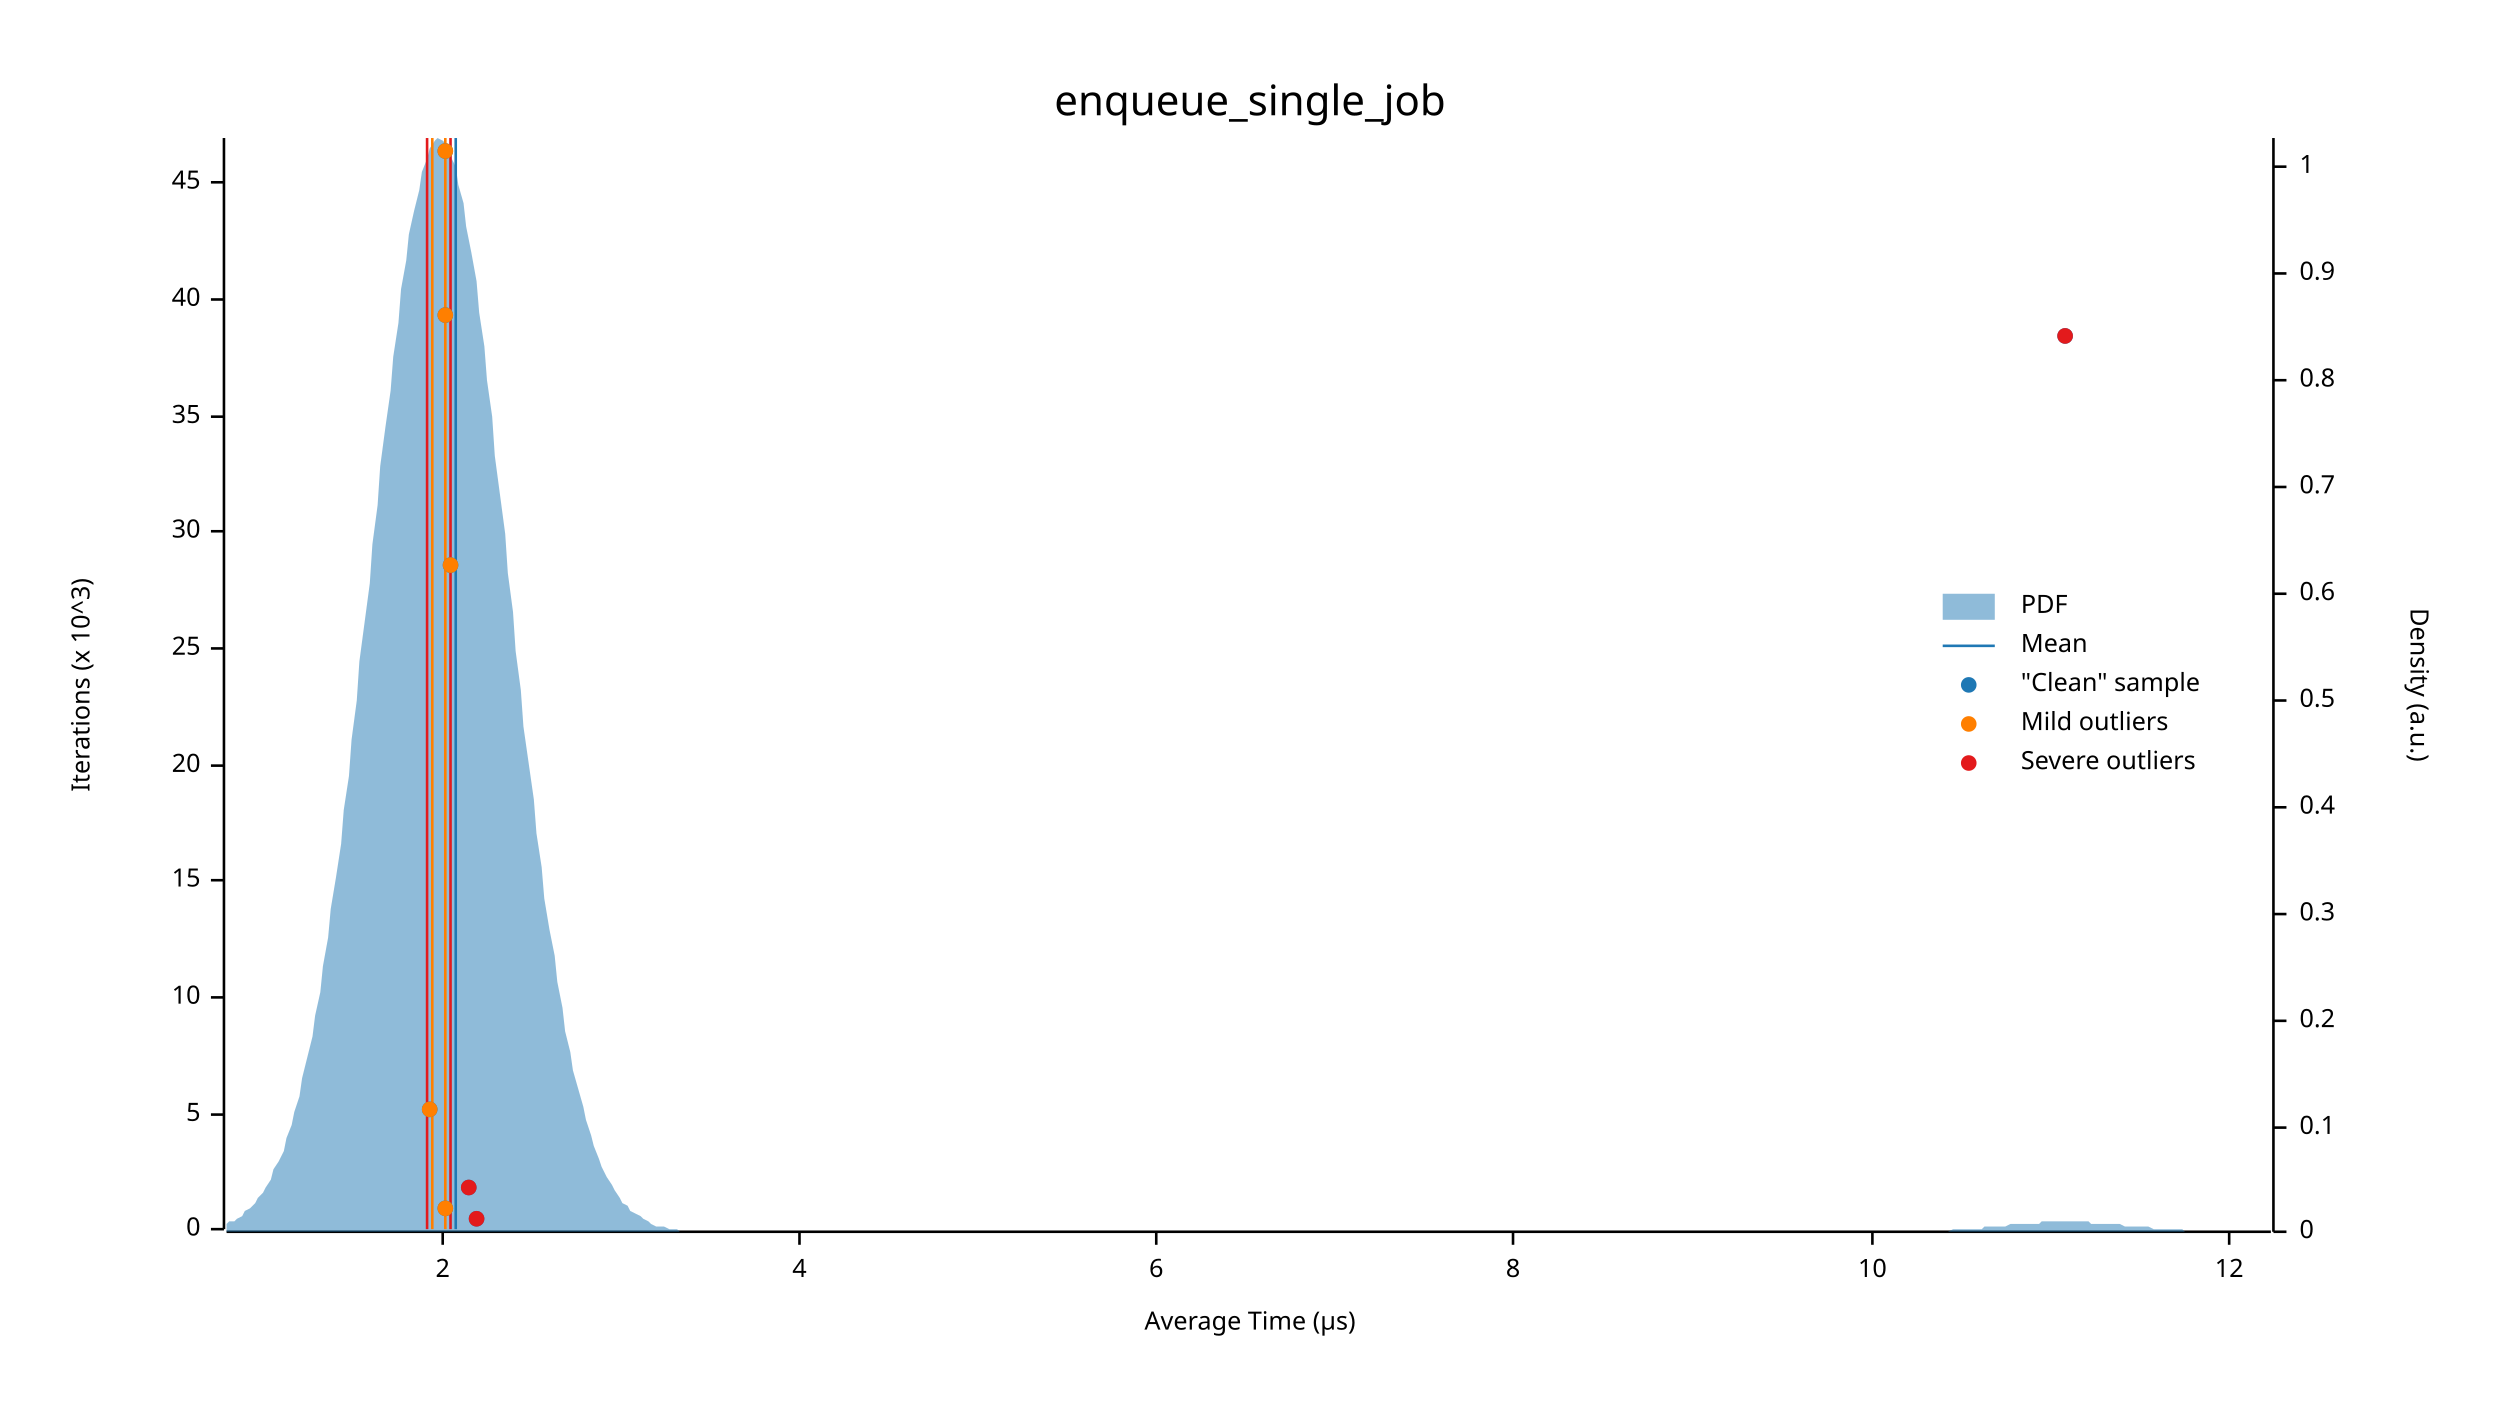
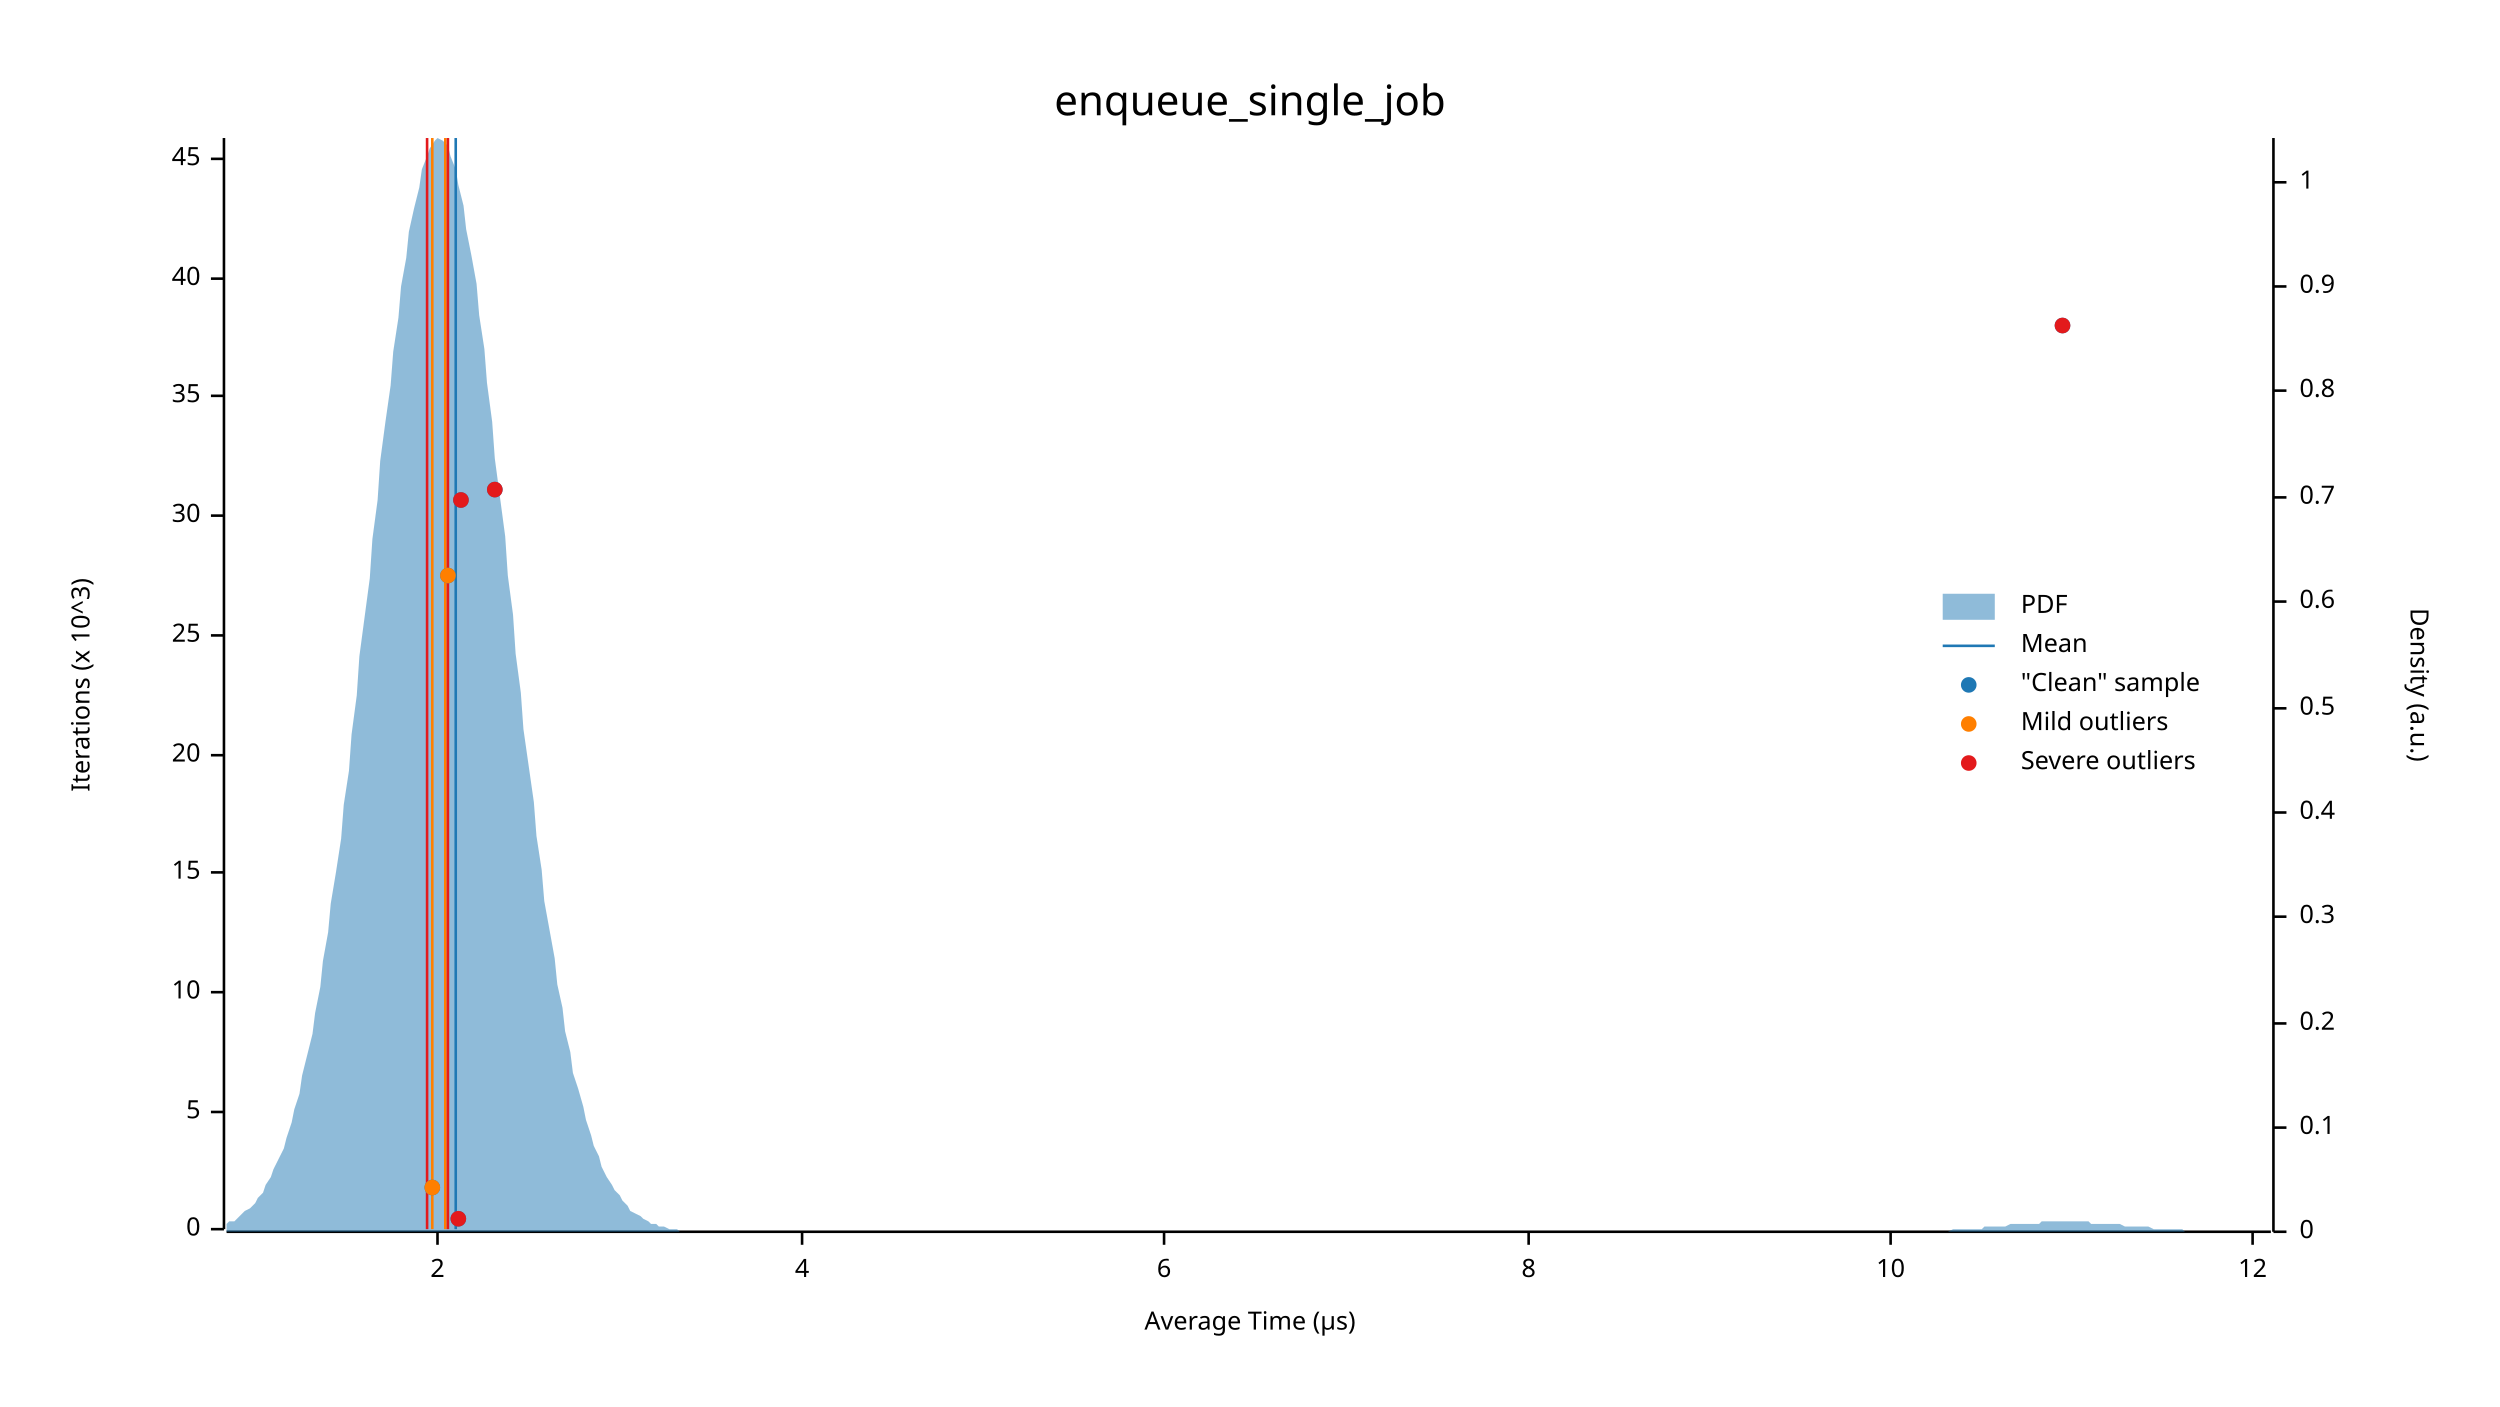
<svg xmlns="http://www.w3.org/2000/svg" width="960" height="540" viewBox="0 0 960 540">
  <text x="480" y="32" dy="0.76em" text-anchor="middle" font-family="sans-serif" font-size="16.129" opacity="1" fill="#000000">
enqueue_single_job
</text>
  <text x="27" y="263" dy="0.76em" text-anchor="middle" font-family="sans-serif" font-size="9.677" opacity="1" fill="#000000" transform="rotate(270, 27, 263)">
Iterations (x 10^3)
</text>
  <text x="480" y="513" dy="-0.5ex" text-anchor="middle" font-family="sans-serif" font-size="9.677" opacity="1" fill="#000000">
Average Time (µs)
</text>
  <polyline fill="none" opacity="1" stroke="#000000" stroke-width="1" points="86,53 86,472 " />
  <text x="77" y="472" dy="0.5ex" text-anchor="end" font-family="sans-serif" font-size="9.677" opacity="1" fill="#000000">
0
</text>
  <polyline fill="none" opacity="1" stroke="#000000" stroke-width="1" points="81,472 86,472 " />
-   <text x="77" y="428" dy="0.5ex" text-anchor="end" font-family="sans-serif" font-size="9.677" opacity="1" fill="#000000">
+   <text x="77" y="427" dy="0.5ex" text-anchor="end" font-family="sans-serif" font-size="9.677" opacity="1" fill="#000000">
5
</text>
-   <polyline fill="none" opacity="1" stroke="#000000" stroke-width="1" points="81,428 86,428 " />
-   <text x="77" y="383" dy="0.5ex" text-anchor="end" font-family="sans-serif" font-size="9.677" opacity="1" fill="#000000">
+   <polyline fill="none" opacity="1" stroke="#000000" stroke-width="1" points="81,427 86,427 " />
+   <text x="77" y="381" dy="0.5ex" text-anchor="end" font-family="sans-serif" font-size="9.677" opacity="1" fill="#000000">
10
</text>
-   <polyline fill="none" opacity="1" stroke="#000000" stroke-width="1" points="81,383 86,383 " />
-   <text x="77" y="338" dy="0.5ex" text-anchor="end" font-family="sans-serif" font-size="9.677" opacity="1" fill="#000000">
+   <polyline fill="none" opacity="1" stroke="#000000" stroke-width="1" points="81,381 86,381 " />
+   <text x="77" y="335" dy="0.5ex" text-anchor="end" font-family="sans-serif" font-size="9.677" opacity="1" fill="#000000">
15
</text>
-   <polyline fill="none" opacity="1" stroke="#000000" stroke-width="1" points="81,338 86,338 " />
-   <text x="77" y="294" dy="0.5ex" text-anchor="end" font-family="sans-serif" font-size="9.677" opacity="1" fill="#000000">
+   <polyline fill="none" opacity="1" stroke="#000000" stroke-width="1" points="81,335 86,335 " />
+   <text x="77" y="290" dy="0.5ex" text-anchor="end" font-family="sans-serif" font-size="9.677" opacity="1" fill="#000000">
20
</text>
-   <polyline fill="none" opacity="1" stroke="#000000" stroke-width="1" points="81,294 86,294 " />
-   <text x="77" y="249" dy="0.5ex" text-anchor="end" font-family="sans-serif" font-size="9.677" opacity="1" fill="#000000">
+   <polyline fill="none" opacity="1" stroke="#000000" stroke-width="1" points="81,290 86,290 " />
+   <text x="77" y="244" dy="0.5ex" text-anchor="end" font-family="sans-serif" font-size="9.677" opacity="1" fill="#000000">
25
</text>
-   <polyline fill="none" opacity="1" stroke="#000000" stroke-width="1" points="81,249 86,249 " />
-   <text x="77" y="204" dy="0.5ex" text-anchor="end" font-family="sans-serif" font-size="9.677" opacity="1" fill="#000000">
+   <polyline fill="none" opacity="1" stroke="#000000" stroke-width="1" points="81,244 86,244 " />
+   <text x="77" y="198" dy="0.5ex" text-anchor="end" font-family="sans-serif" font-size="9.677" opacity="1" fill="#000000">
30
</text>
-   <polyline fill="none" opacity="1" stroke="#000000" stroke-width="1" points="81,204 86,204 " />
-   <text x="77" y="160" dy="0.5ex" text-anchor="end" font-family="sans-serif" font-size="9.677" opacity="1" fill="#000000">
+   <polyline fill="none" opacity="1" stroke="#000000" stroke-width="1" points="81,198 86,198 " />
+   <text x="77" y="152" dy="0.5ex" text-anchor="end" font-family="sans-serif" font-size="9.677" opacity="1" fill="#000000">
35
</text>
-   <polyline fill="none" opacity="1" stroke="#000000" stroke-width="1" points="81,160 86,160 " />
-   <text x="77" y="115" dy="0.5ex" text-anchor="end" font-family="sans-serif" font-size="9.677" opacity="1" fill="#000000">
+   <polyline fill="none" opacity="1" stroke="#000000" stroke-width="1" points="81,152 86,152 " />
+   <text x="77" y="107" dy="0.5ex" text-anchor="end" font-family="sans-serif" font-size="9.677" opacity="1" fill="#000000">
40
</text>
-   <polyline fill="none" opacity="1" stroke="#000000" stroke-width="1" points="81,115 86,115 " />
-   <text x="77" y="70" dy="0.5ex" text-anchor="end" font-family="sans-serif" font-size="9.677" opacity="1" fill="#000000">
+   <polyline fill="none" opacity="1" stroke="#000000" stroke-width="1" points="81,107 86,107 " />
+   <text x="77" y="61" dy="0.5ex" text-anchor="end" font-family="sans-serif" font-size="9.677" opacity="1" fill="#000000">
45
</text>
-   <polyline fill="none" opacity="1" stroke="#000000" stroke-width="1" points="81,70 86,70 " />
+   <polyline fill="none" opacity="1" stroke="#000000" stroke-width="1" points="81,61 86,61 " />
  <polyline fill="none" opacity="1" stroke="#000000" stroke-width="1" points="87,473 872,473 " />
-   <text x="170" y="483" dy="0.76em" text-anchor="middle" font-family="sans-serif" font-size="9.677" opacity="1" fill="#000000">
+   <text x="168" y="483" dy="0.76em" text-anchor="middle" font-family="sans-serif" font-size="9.677" opacity="1" fill="#000000">
2
</text>
-   <polyline fill="none" opacity="1" stroke="#000000" stroke-width="1" points="170,473 170,478 " />
-   <text x="307" y="483" dy="0.76em" text-anchor="middle" font-family="sans-serif" font-size="9.677" opacity="1" fill="#000000">
+   <polyline fill="none" opacity="1" stroke="#000000" stroke-width="1" points="168,473 168,478 " />
+   <text x="308" y="483" dy="0.76em" text-anchor="middle" font-family="sans-serif" font-size="9.677" opacity="1" fill="#000000">
4
</text>
-   <polyline fill="none" opacity="1" stroke="#000000" stroke-width="1" points="307,473 307,478 " />
-   <text x="444" y="483" dy="0.76em" text-anchor="middle" font-family="sans-serif" font-size="9.677" opacity="1" fill="#000000">
+   <polyline fill="none" opacity="1" stroke="#000000" stroke-width="1" points="308,473 308,478 " />
+   <text x="447" y="483" dy="0.76em" text-anchor="middle" font-family="sans-serif" font-size="9.677" opacity="1" fill="#000000">
6
</text>
-   <polyline fill="none" opacity="1" stroke="#000000" stroke-width="1" points="444,473 444,478 " />
-   <text x="581" y="483" dy="0.76em" text-anchor="middle" font-family="sans-serif" font-size="9.677" opacity="1" fill="#000000">
+   <polyline fill="none" opacity="1" stroke="#000000" stroke-width="1" points="447,473 447,478 " />
+   <text x="587" y="483" dy="0.76em" text-anchor="middle" font-family="sans-serif" font-size="9.677" opacity="1" fill="#000000">
8
</text>
-   <polyline fill="none" opacity="1" stroke="#000000" stroke-width="1" points="581,473 581,478 " />
-   <text x="719" y="483" dy="0.76em" text-anchor="middle" font-family="sans-serif" font-size="9.677" opacity="1" fill="#000000">
+   <polyline fill="none" opacity="1" stroke="#000000" stroke-width="1" points="587,473 587,478 " />
+   <text x="726" y="483" dy="0.76em" text-anchor="middle" font-family="sans-serif" font-size="9.677" opacity="1" fill="#000000">
10
</text>
-   <polyline fill="none" opacity="1" stroke="#000000" stroke-width="1" points="719,473 719,478 " />
-   <text x="856" y="483" dy="0.76em" text-anchor="middle" font-family="sans-serif" font-size="9.677" opacity="1" fill="#000000">
+   <polyline fill="none" opacity="1" stroke="#000000" stroke-width="1" points="726,473 726,478 " />
+   <text x="865" y="483" dy="0.76em" text-anchor="middle" font-family="sans-serif" font-size="9.677" opacity="1" fill="#000000">
12
</text>
-   <polyline fill="none" opacity="1" stroke="#000000" stroke-width="1" points="856,473 856,478 " />
+   <polyline fill="none" opacity="1" stroke="#000000" stroke-width="1" points="865,473 865,478 " />
  <text x="933" y="263" dy="0.76em" text-anchor="middle" font-family="sans-serif" font-size="9.677" opacity="1" fill="#000000" transform="rotate(90, 933, 263)">
Density (a.u.)
</text>
  <polyline fill="none" opacity="1" stroke="#000000" stroke-width="1" points="873,53 873,473 " />
  <text x="883" y="473" dy="0.5ex" text-anchor="start" font-family="sans-serif" font-size="9.677" opacity="1" fill="#000000">
0
</text>
  <polyline fill="none" opacity="1" stroke="#000000" stroke-width="1" points="873,473 878,473 " />
  <text x="883" y="433" dy="0.5ex" text-anchor="start" font-family="sans-serif" font-size="9.677" opacity="1" fill="#000000">
0.1
</text>
  <polyline fill="none" opacity="1" stroke="#000000" stroke-width="1" points="873,433 878,433 " />
-   <text x="883" y="392" dy="0.5ex" text-anchor="start" font-family="sans-serif" font-size="9.677" opacity="1" fill="#000000">
+   <text x="883" y="393" dy="0.5ex" text-anchor="start" font-family="sans-serif" font-size="9.677" opacity="1" fill="#000000">
0.2
</text>
-   <polyline fill="none" opacity="1" stroke="#000000" stroke-width="1" points="873,392 878,392 " />
-   <text x="883" y="351" dy="0.5ex" text-anchor="start" font-family="sans-serif" font-size="9.677" opacity="1" fill="#000000">
+   <polyline fill="none" opacity="1" stroke="#000000" stroke-width="1" points="873,393 878,393 " />
+   <text x="883" y="352" dy="0.5ex" text-anchor="start" font-family="sans-serif" font-size="9.677" opacity="1" fill="#000000">
0.3
</text>
-   <polyline fill="none" opacity="1" stroke="#000000" stroke-width="1" points="873,351 878,351 " />
-   <text x="883" y="310" dy="0.5ex" text-anchor="start" font-family="sans-serif" font-size="9.677" opacity="1" fill="#000000">
+   <polyline fill="none" opacity="1" stroke="#000000" stroke-width="1" points="873,352 878,352 " />
+   <text x="883" y="312" dy="0.5ex" text-anchor="start" font-family="sans-serif" font-size="9.677" opacity="1" fill="#000000">
0.4
</text>
-   <polyline fill="none" opacity="1" stroke="#000000" stroke-width="1" points="873,310 878,310 " />
-   <text x="883" y="269" dy="0.5ex" text-anchor="start" font-family="sans-serif" font-size="9.677" opacity="1" fill="#000000">
+   <polyline fill="none" opacity="1" stroke="#000000" stroke-width="1" points="873,312 878,312 " />
+   <text x="883" y="272" dy="0.5ex" text-anchor="start" font-family="sans-serif" font-size="9.677" opacity="1" fill="#000000">
0.5
</text>
-   <polyline fill="none" opacity="1" stroke="#000000" stroke-width="1" points="873,269 878,269 " />
-   <text x="883" y="228" dy="0.5ex" text-anchor="start" font-family="sans-serif" font-size="9.677" opacity="1" fill="#000000">
+   <polyline fill="none" opacity="1" stroke="#000000" stroke-width="1" points="873,272 878,272 " />
+   <text x="883" y="231" dy="0.5ex" text-anchor="start" font-family="sans-serif" font-size="9.677" opacity="1" fill="#000000">
0.6
</text>
-   <polyline fill="none" opacity="1" stroke="#000000" stroke-width="1" points="873,228 878,228 " />
-   <text x="883" y="187" dy="0.5ex" text-anchor="start" font-family="sans-serif" font-size="9.677" opacity="1" fill="#000000">
+   <polyline fill="none" opacity="1" stroke="#000000" stroke-width="1" points="873,231 878,231 " />
+   <text x="883" y="191" dy="0.5ex" text-anchor="start" font-family="sans-serif" font-size="9.677" opacity="1" fill="#000000">
0.7
</text>
-   <polyline fill="none" opacity="1" stroke="#000000" stroke-width="1" points="873,187 878,187 " />
-   <text x="883" y="146" dy="0.5ex" text-anchor="start" font-family="sans-serif" font-size="9.677" opacity="1" fill="#000000">
+   <polyline fill="none" opacity="1" stroke="#000000" stroke-width="1" points="873,191 878,191 " />
+   <text x="883" y="150" dy="0.5ex" text-anchor="start" font-family="sans-serif" font-size="9.677" opacity="1" fill="#000000">
0.8
</text>
-   <polyline fill="none" opacity="1" stroke="#000000" stroke-width="1" points="873,146 878,146 " />
-   <text x="883" y="105" dy="0.5ex" text-anchor="start" font-family="sans-serif" font-size="9.677" opacity="1" fill="#000000">
+   <polyline fill="none" opacity="1" stroke="#000000" stroke-width="1" points="873,150 878,150 " />
+   <text x="883" y="110" dy="0.5ex" text-anchor="start" font-family="sans-serif" font-size="9.677" opacity="1" fill="#000000">
0.9
</text>
-   <polyline fill="none" opacity="1" stroke="#000000" stroke-width="1" points="873,105 878,105 " />
-   <text x="883" y="64" dy="0.5ex" text-anchor="start" font-family="sans-serif" font-size="9.677" opacity="1" fill="#000000">
+   <polyline fill="none" opacity="1" stroke="#000000" stroke-width="1" points="873,110 878,110 " />
+   <text x="883" y="70" dy="0.5ex" text-anchor="start" font-family="sans-serif" font-size="9.677" opacity="1" fill="#000000">
1
</text>
-   <polyline fill="none" opacity="1" stroke="#000000" stroke-width="1" points="873,64 878,64 " />
-   <polygon opacity="0.5" fill="#1F78B4" points="87,470 88,469 90,469 91,468 93,467 94,465 96,464 98,462 99,460 101,458 102,456 104,453 105,449 107,446 109,442 110,437 112,432 113,427 115,421 116,414 118,406 120,398 121,390 123,381 124,371 126,360 127,349 129,337 131,324 132,311 134,298 135,284 137,269 138,254 140,239 142,224 143,209 145,194 146,179 148,164 150,150 151,137 153,124 154,111 156,100 157,90 159,81 161,73 162,66 164,61 165,57 167,54 168,53 170,54 172,56 173,60 175,64 176,71 178,78 179,87 181,97 183,108 184,120 186,133 187,146 189,160 190,175 192,190 194,205 195,220 197,235 198,250 200,265 201,279 203,293 205,307 206,320 208,333 209,345 211,357 213,367 214,377 216,387 217,396 219,404 220,411 222,418 224,425 225,430 227,436 228,440 230,445 231,448 233,452 235,455 236,457 238,460 239,462 241,463 242,465 244,466 246,467 247,468 249,469 250,470 252,471 253,471 255,471 257,472 258,472 260,472 261,473 263,473 264,473 266,473 268,473 269,473 271,473 272,473 274,473 276,473 277,473 279,473 280,473 282,473 283,473 285,473 287,473 288,473 290,473 291,473 293,473 294,473 296,473 298,473 299,473 301,473 302,473 304,473 305,473 307,473 309,473 310,473 312,473 313,473 315,473 316,473 318,473 320,473 321,473 323,473 324,473 326,473 327,473 329,473 331,473 332,473 334,473 335,473 337,473 339,473 340,473 342,473 343,473 345,473 346,473 348,473 350,473 351,473 353,473 354,473 356,473 357,473 359,473 361,473 362,473 364,473 365,473 367,473 368,473 370,473 372,473 373,473 375,473 376,473 378,473 379,473 381,473 383,473 384,473 386,473 387,473 389,473 391,473 392,473 394,473 395,473 397,473 398,473 400,473 402,473 403,473 405,473 406,473 408,473 409,473 411,473 413,473 414,473 416,473 417,473 419,473 420,473 422,473 424,473 425,473 427,473 428,473 430,473 431,473 433,473 435,473 436,473 438,473 439,473 441,473 442,473 444,473 446,473 447,473 449,473 450,473 452,473 454,473 455,473 457,473 458,473 460,473 461,473 463,473 465,473 466,473 468,473 469,473 471,473 472,473 474,473 476,473 477,473 479,473 480,473 482,473 483,473 485,473 487,473 488,473 490,473 491,473 493,473 494,473 496,473 498,473 499,473 501,473 502,473 504,473 505,473 507,473 509,473 510,473 512,473 513,473 515,473 517,473 518,473 520,473 521,473 523,473 524,473 526,473 528,473 529,473 531,473 532,473 534,473 535,473 537,473 539,473 540,473 542,473 543,473 545,473 546,473 548,473 550,473 551,473 553,473 554,473 556,473 557,473 559,473 561,473 562,473 564,473 565,473 567,473 568,473 570,473 572,473 573,473 575,473 576,473 578,473 580,473 581,473 583,473 584,473 586,473 587,473 589,473 591,473 592,473 594,473 595,473 597,473 598,473 600,473 602,473 603,473 605,473 606,473 608,473 609,473 611,473 613,473 614,473 616,473 617,473 619,473 620,473 622,473 624,473 625,473 627,473 628,473 630,473 632,473 633,473 635,473 636,473 638,473 639,473 641,473 643,473 644,473 646,473 647,473 649,473 650,473 652,473 654,473 655,473 657,473 658,473 660,473 661,473 663,473 665,473 666,473 668,473 669,473 671,473 672,473 674,473 676,473 677,473 679,473 680,473 682,473 683,473 685,473 687,473 688,473 690,473 691,473 693,473 695,473 696,473 698,473 699,473 701,473 702,473 704,473 706,473 707,473 709,473 710,473 712,473 713,473 715,473 717,473 718,473 720,473 721,473 723,473 724,473 726,473 728,473 729,473 731,473 732,473 734,473 735,473 737,473 739,473 740,473 742,473 743,473 745,473 746,473 748,473 750,472 751,472 753,472 754,472 756,472 758,472 759,472 761,472 762,471 764,471 765,471 767,471 769,471 770,471 772,470 773,470 775,470 776,470 778,470 780,470 781,470 783,470 784,469 786,469 787,469 789,469 791,469 792,469 794,469 795,469 797,469 798,469 800,469 802,469 803,470 805,470 806,470 808,470 809,470 811,470 813,470 814,470 816,471 817,471 819,471 821,471 822,471 824,471 825,471 827,472 828,472 830,472 832,472 833,472 835,472 836,472 838,472 839,473 841,473 843,473 844,473 846,473 847,473 849,473 850,473 852,473 854,473 855,473 857,473 858,473 860,473 861,473 863,473 865,473 866,473 868,473 869,473 871,473 873,473 873,473 87,473 " />
+   <polyline fill="none" opacity="1" stroke="#000000" stroke-width="1" points="873,70 878,70 " />
+   <polygon opacity="0.5" fill="#1F78B4" points="87,470 88,469 90,469 91,468 93,466 94,465 96,464 98,462 99,460 101,458 102,455 104,452 105,449 107,445 109,441 110,437 112,431 113,426 115,420 116,413 118,405 120,397 121,389 123,379 124,369 126,358 127,347 129,335 131,322 132,309 134,296 135,282 137,267 138,252 140,237 142,222 143,207 145,192 146,177 148,162 150,148 151,135 153,122 154,110 156,99 157,89 159,80 161,72 162,65 164,60 165,57 167,54 168,53 170,54 172,56 173,60 175,65 176,71 178,79 179,88 181,98 183,109 184,121 186,134 187,147 189,162 190,176 192,191 194,206 195,221 197,236 198,251 200,266 201,280 203,294 205,308 206,321 208,334 209,346 211,357 213,368 214,378 216,387 217,396 219,404 220,412 222,418 224,425 225,430 227,436 228,440 230,444 231,448 233,452 235,455 236,457 238,459 239,461 241,463 242,465 244,466 246,467 247,468 249,469 250,470 252,470 253,471 255,471 257,472 258,472 260,472 261,473 263,473 264,473 266,473 268,473 269,473 271,473 272,473 274,473 276,473 277,473 279,473 280,473 282,473 283,473 285,473 287,473 288,473 290,473 291,473 293,473 294,473 296,473 298,473 299,473 301,473 302,473 304,473 305,473 307,473 309,473 310,473 312,473 313,473 315,473 316,473 318,473 320,473 321,473 323,473 324,473 326,473 327,473 329,473 331,473 332,473 334,473 335,473 337,473 339,473 340,473 342,473 343,473 345,473 346,473 348,473 350,473 351,473 353,473 354,473 356,473 357,473 359,473 361,473 362,473 364,473 365,473 367,473 368,473 370,473 372,473 373,473 375,473 376,473 378,473 379,473 381,473 383,473 384,473 386,473 387,473 389,473 391,473 392,473 394,473 395,473 397,473 398,473 400,473 402,473 403,473 405,473 406,473 408,473 409,473 411,473 413,473 414,473 416,473 417,473 419,473 420,473 422,473 424,473 425,473 427,473 428,473 430,473 431,473 433,473 435,473 436,473 438,473 439,473 441,473 442,473 444,473 446,473 447,473 449,473 450,473 452,473 454,473 455,473 457,473 458,473 460,473 461,473 463,473 465,473 466,473 468,473 469,473 471,473 472,473 474,473 476,473 477,473 479,473 480,473 482,473 483,473 485,473 487,473 488,473 490,473 491,473 493,473 494,473 496,473 498,473 499,473 501,473 502,473 504,473 505,473 507,473 509,473 510,473 512,473 513,473 515,473 517,473 518,473 520,473 521,473 523,473 524,473 526,473 528,473 529,473 531,473 532,473 534,473 535,473 537,473 539,473 540,473 542,473 543,473 545,473 546,473 548,473 550,473 551,473 553,473 554,473 556,473 557,473 559,473 561,473 562,473 564,473 565,473 567,473 568,473 570,473 572,473 573,473 575,473 576,473 578,473 580,473 581,473 583,473 584,473 586,473 587,473 589,473 591,473 592,473 594,473 595,473 597,473 598,473 600,473 602,473 603,473 605,473 606,473 608,473 609,473 611,473 613,473 614,473 616,473 617,473 619,473 620,473 622,473 624,473 625,473 627,473 628,473 630,473 632,473 633,473 635,473 636,473 638,473 639,473 641,473 643,473 644,473 646,473 647,473 649,473 650,473 652,473 654,473 655,473 657,473 658,473 660,473 661,473 663,473 665,473 666,473 668,473 669,473 671,473 672,473 674,473 676,473 677,473 679,473 680,473 682,473 683,473 685,473 687,473 688,473 690,473 691,473 693,473 695,473 696,473 698,473 699,473 701,473 702,473 704,473 706,473 707,473 709,473 710,473 712,473 713,473 715,473 717,473 718,473 720,473 721,473 723,473 724,473 726,473 728,473 729,473 731,473 732,473 734,473 735,473 737,473 739,473 740,473 742,473 743,473 745,473 746,473 748,473 750,472 751,472 753,472 754,472 756,472 758,472 759,472 761,472 762,471 764,471 765,471 767,471 769,471 770,471 772,470 773,470 775,470 776,470 778,470 780,470 781,470 783,470 784,469 786,469 787,469 789,469 791,469 792,469 794,469 795,469 797,469 798,469 800,469 802,469 803,470 805,470 806,470 808,470 809,470 811,470 813,470 814,470 816,471 817,471 819,471 821,471 822,471 824,471 825,471 827,472 828,472 830,472 832,472 833,472 835,472 836,472 838,472 839,473 841,473 843,473 844,473 846,473 847,473 849,473 850,473 852,473 854,473 855,473 857,473 858,473 860,473 861,473 863,473 865,473 866,473 868,473 869,473 871,473 873,473 873,473 87,473 " />
  <polyline fill="none" opacity="1" stroke="#1F78B4" stroke-width="1" points="175,472 175,53 " />
  <polyline fill="none" opacity="1" stroke="#FF7F00" stroke-width="1" points="166,472 166,53 " />
  <polyline fill="none" opacity="1" stroke="#FF7F00" stroke-width="1" points="171,472 171,53 " />
  <polyline fill="none" opacity="1" stroke="#E31A1C" stroke-width="1" points="164,472 164,53 " />
-   <polyline fill="none" opacity="1" stroke="#E31A1C" stroke-width="1" points="173,472 173,53 " />
-   <circle cx="183" cy="468" r="3" opacity="1" fill="#1F78B4" stroke="none" stroke-width="1" />
-   <circle cx="171" cy="464" r="3" opacity="1" fill="#1F78B4" stroke="none" stroke-width="1" />
-   <circle cx="180" cy="456" r="3" opacity="1" fill="#1F78B4" stroke="none" stroke-width="1" />
-   <circle cx="165" cy="426" r="3" opacity="1" fill="#1F78B4" stroke="none" stroke-width="1" />
-   <circle cx="173" cy="217" r="3" opacity="1" fill="#1F78B4" stroke="none" stroke-width="1" />
-   <circle cx="793" cy="129" r="3" opacity="1" fill="#1F78B4" stroke="none" stroke-width="1" />
-   <circle cx="171" cy="121" r="3" opacity="1" fill="#1F78B4" stroke="none" stroke-width="1" />
-   <circle cx="171" cy="58" r="3" opacity="1" fill="#1F78B4" stroke="none" stroke-width="1" />
-   <circle cx="171" cy="464" r="3" opacity="1" fill="#FF7F00" stroke="none" stroke-width="1" />
-   <circle cx="165" cy="426" r="3" opacity="1" fill="#FF7F00" stroke="none" stroke-width="1" />
-   <circle cx="173" cy="217" r="3" opacity="1" fill="#FF7F00" stroke="none" stroke-width="1" />
-   <circle cx="171" cy="121" r="3" opacity="1" fill="#FF7F00" stroke="none" stroke-width="1" />
-   <circle cx="171" cy="58" r="3" opacity="1" fill="#FF7F00" stroke="none" stroke-width="1" />
-   <circle cx="183" cy="468" r="3" opacity="1" fill="#E31A1C" stroke="none" stroke-width="1" />
-   <circle cx="180" cy="456" r="3" opacity="1" fill="#E31A1C" stroke="none" stroke-width="1" />
-   <circle cx="793" cy="129" r="3" opacity="1" fill="#E31A1C" stroke="none" stroke-width="1" />
+   <polyline fill="none" opacity="1" stroke="#E31A1C" stroke-width="1" points="172,472 172,53 " />
+   <circle cx="176" cy="468" r="3" opacity="1" fill="#1F78B4" stroke="none" stroke-width="1" />
+   <circle cx="166" cy="456" r="3" opacity="1" fill="#1F78B4" stroke="none" stroke-width="1" />
+   <circle cx="172" cy="221" r="3" opacity="1" fill="#1F78B4" stroke="none" stroke-width="1" />
+   <circle cx="177" cy="192" r="3" opacity="1" fill="#1F78B4" stroke="none" stroke-width="1" />
+   <circle cx="190" cy="188" r="3" opacity="1" fill="#1F78B4" stroke="none" stroke-width="1" />
+   <circle cx="792" cy="125" r="3" opacity="1" fill="#1F78B4" stroke="none" stroke-width="1" />
+   <circle cx="166" cy="456" r="3" opacity="1" fill="#FF7F00" stroke="none" stroke-width="1" />
+   <circle cx="172" cy="221" r="3" opacity="1" fill="#FF7F00" stroke="none" stroke-width="1" />
+   <circle cx="176" cy="468" r="3" opacity="1" fill="#E31A1C" stroke="none" stroke-width="1" />
+   <circle cx="177" cy="192" r="3" opacity="1" fill="#E31A1C" stroke="none" stroke-width="1" />
+   <circle cx="190" cy="188" r="3" opacity="1" fill="#E31A1C" stroke="none" stroke-width="1" />
+   <circle cx="792" cy="125" r="3" opacity="1" fill="#E31A1C" stroke="none" stroke-width="1" />
  <text x="776" y="228" dy="0.76em" text-anchor="start" font-family="sans-serif" font-size="9.677" opacity="1" fill="#000000">
PDF
</text>
  <text x="776" y="243" dy="0.76em" text-anchor="start" font-family="sans-serif" font-size="9.677" opacity="1" fill="#000000">
Mean
</text>
  <text x="776" y="258" dy="0.76em" text-anchor="start" font-family="sans-serif" font-size="9.677" opacity="1" fill="#000000">
"Clean" sample
</text>
  <text x="776" y="273" dy="0.76em" text-anchor="start" font-family="sans-serif" font-size="9.677" opacity="1" fill="#000000">
Mild outliers
</text>
  <text x="776" y="288" dy="0.76em" text-anchor="start" font-family="sans-serif" font-size="9.677" opacity="1" fill="#000000">
Severe outliers
</text>
  <rect x="746" y="228" width="20" height="10" opacity="0.5" fill="#1F78B4" stroke="none" />
  <polyline fill="none" opacity="1" stroke="#1F78B4" stroke-width="1" points="746,248 766,248 " />
  <circle cx="756" cy="263" r="3" opacity="1" fill="#1F78B4" stroke="none" stroke-width="1" />
  <circle cx="756" cy="278" r="3" opacity="1" fill="#FF7F00" stroke="none" stroke-width="1" />
  <circle cx="756" cy="293" r="3" opacity="1" fill="#E31A1C" stroke="none" stroke-width="1" />
</svg>
